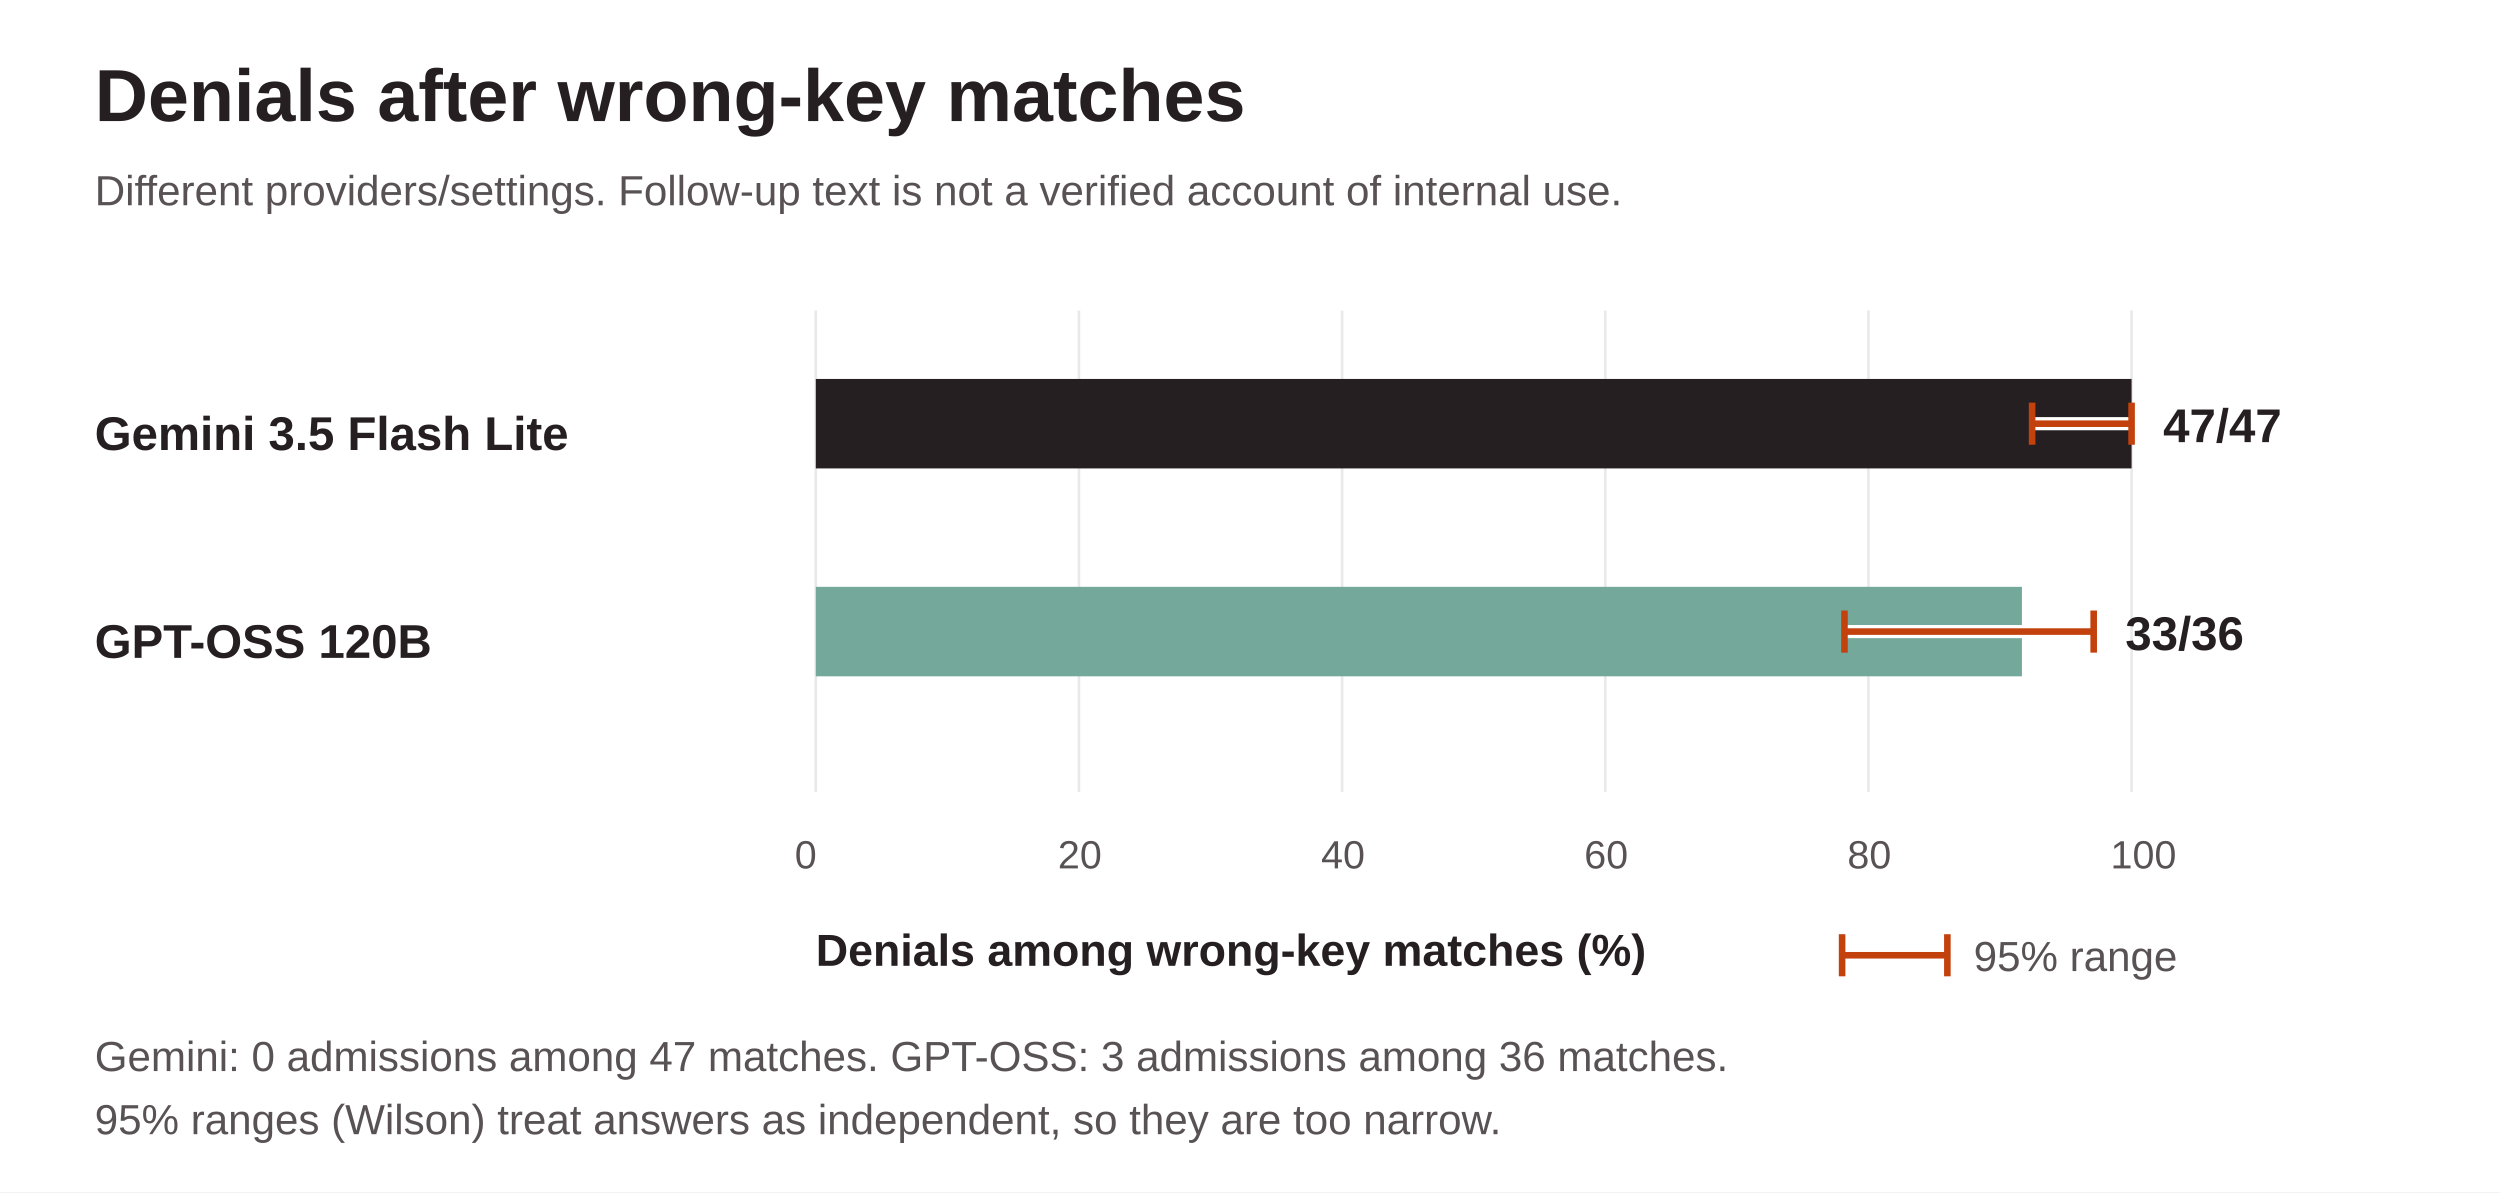
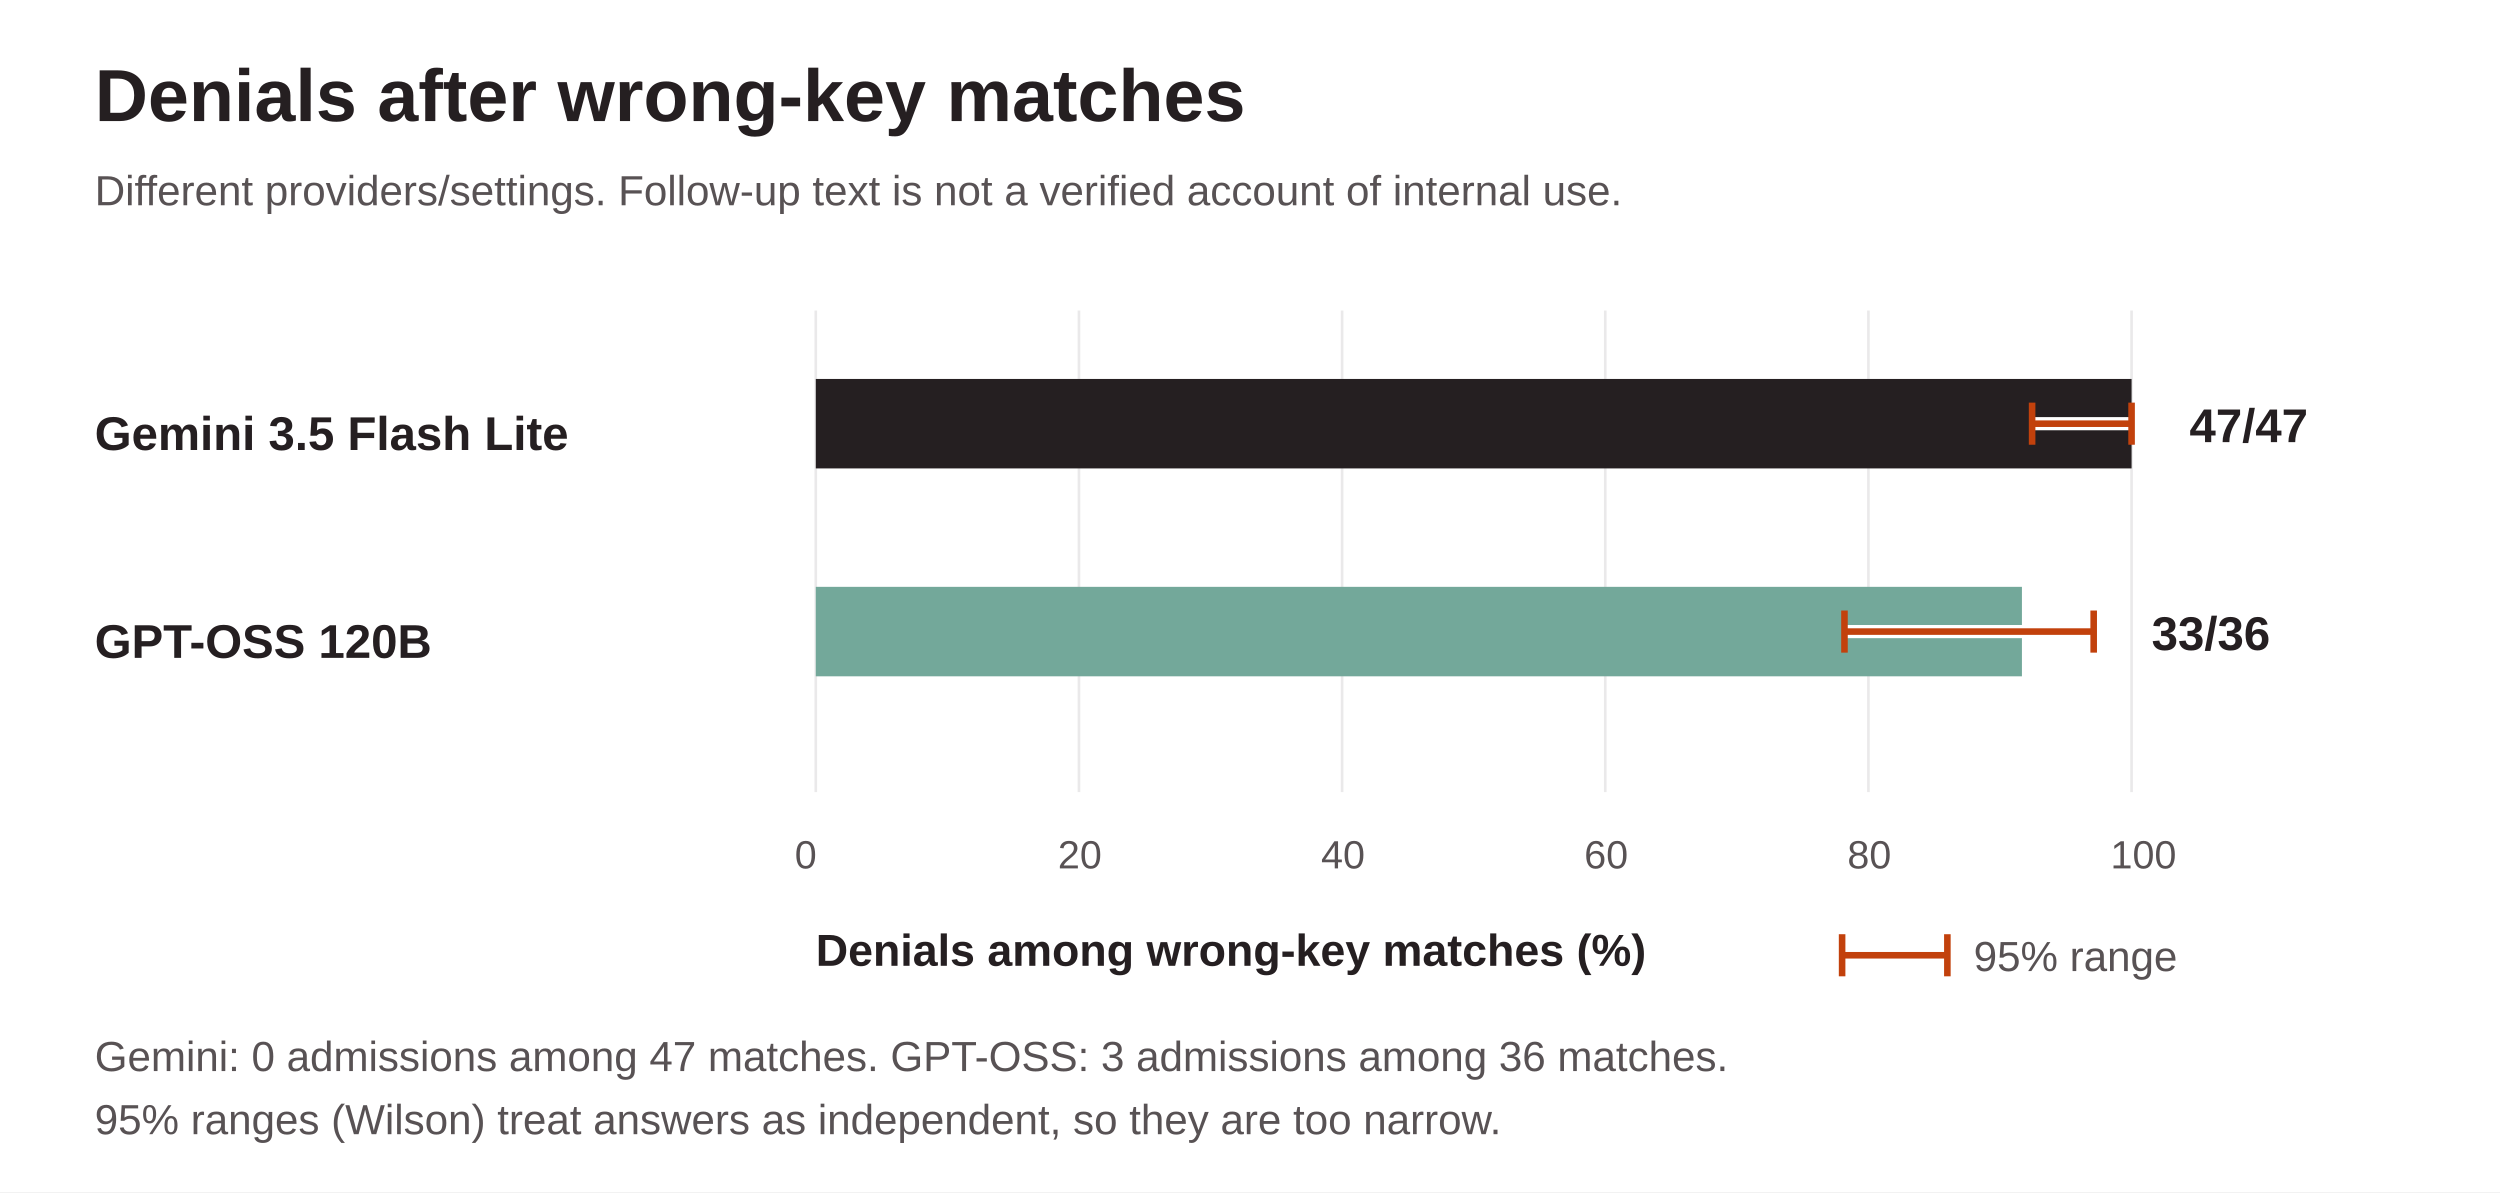
<svg xmlns="http://www.w3.org/2000/svg" width="950" height="453" viewBox="0 0 950 453" role="img">
  <rect width="950" height="453" fill="#ffffff" />
  <text x="36" y="46" font-family="Arial, sans-serif" font-size="28" font-weight="600" fill="#251f21">Denials after wrong-key matches</text>
  <text x="36" y="78" font-family="Arial, sans-serif" font-size="16" font-weight="400" fill="#585254">Different providers/settings. Follow-up text is not a verified account of internal use.</text>
  <line x1="310" y1="118" x2="310" y2="301" stroke="#eae9ea" />
  <text x="302" y="330" font-family="Arial, sans-serif" font-size="15" font-weight="400" fill="#585254">0</text>
  <line x1="410" y1="118" x2="410" y2="301" stroke="#eae9ea" />
  <text x="402" y="330" font-family="Arial, sans-serif" font-size="15" font-weight="400" fill="#585254">20</text>
  <line x1="510" y1="118" x2="510" y2="301" stroke="#eae9ea" />
  <text x="502" y="330" font-family="Arial, sans-serif" font-size="15" font-weight="400" fill="#585254">40</text>
  <line x1="610" y1="118" x2="610" y2="301" stroke="#eae9ea" />
  <text x="602" y="330" font-family="Arial, sans-serif" font-size="15" font-weight="400" fill="#585254">60</text>
  <line x1="710" y1="118" x2="710" y2="301" stroke="#eae9ea" />
  <text x="702" y="330" font-family="Arial, sans-serif" font-size="15" font-weight="400" fill="#585254">80</text>
  <line x1="810" y1="118" x2="810" y2="301" stroke="#eae9ea" />
  <text x="802" y="330" font-family="Arial, sans-serif" font-size="15" font-weight="400" fill="#585254">100</text>
  <text x="36" y="171" font-family="Arial, sans-serif" font-size="18" font-weight="600" fill="#251f21">Gemini 3.5 Flash Lite</text>
  <rect x="310" y="144" width="500.0" height="34" fill="#251f21" />
  <g stroke="#ffffff" stroke-width="5">
    <line x1="772.2" y1="161" x2="810.0" y2="161" />
  </g>
  <g stroke="#c2410c" stroke-width="2.5">
    <line x1="772.2" y1="161" x2="810.0" y2="161" />
    <line x1="772.2" y1="153" x2="772.2" y2="169" />
    <line x1="810.0" y1="153" x2="810.0" y2="169" />
  </g>
-   <text x="822.0" y="168" font-family="Arial, sans-serif" font-size="18" font-weight="600" fill="#251f21">47/47</text>
+   <text x="832.0" y="168" font-family="Arial, sans-serif" font-size="18" font-weight="600" fill="#251f21">47/47</text>
  <text x="36" y="250" font-family="Arial, sans-serif" font-size="18" font-weight="600" fill="#251f21">GPT-OSS 120B</text>
  <rect x="310" y="223" width="458.333" height="34" fill="#73a89a" />
  <g stroke="#ffffff" stroke-width="5">
    <line x1="700.9" y1="240" x2="795.6" y2="240" />
  </g>
  <g stroke="#c2410c" stroke-width="2.5">
    <line x1="700.9" y1="240" x2="795.6" y2="240" />
    <line x1="700.9" y1="232" x2="700.9" y2="248" />
    <line x1="795.6" y1="232" x2="795.6" y2="248" />
  </g>
-   <text x="807.626" y="247" font-family="Arial, sans-serif" font-size="18" font-weight="600" fill="#251f21">33/36</text>
+   <text x="817.626" y="247" font-family="Arial, sans-serif" font-size="18" font-weight="600" fill="#251f21">33/36</text>
  <text x="310" y="367" font-family="Arial, sans-serif" font-size="17" font-weight="600" fill="#251f21">Denials among wrong-key matches (%)</text>
  <text x="36" y="407" font-family="Arial, sans-serif" font-size="16" font-weight="400" fill="#585254">Gemini: 0 admissions among 47 matches. GPT-OSS: 3 admissions among 36 matches.</text>
  <line x1="700" y1="363" x2="740" y2="363" stroke="#c2410c" stroke-width="2.5" />
  <line x1="700" y1="355" x2="700" y2="371" stroke="#c2410c" stroke-width="2.5" />
  <line x1="740" y1="355" x2="740" y2="371" stroke="#c2410c" stroke-width="2.5" />
  <text x="750" y="369" font-family="Arial, sans-serif" font-size="16" font-weight="400" fill="#585254">95% range</text>
  <text x="36" y="431" font-family="Arial, sans-serif" font-size="16" font-weight="400" fill="#585254">95% ranges (Wilson) treat answers as independent, so they are too narrow.</text>
</svg>
